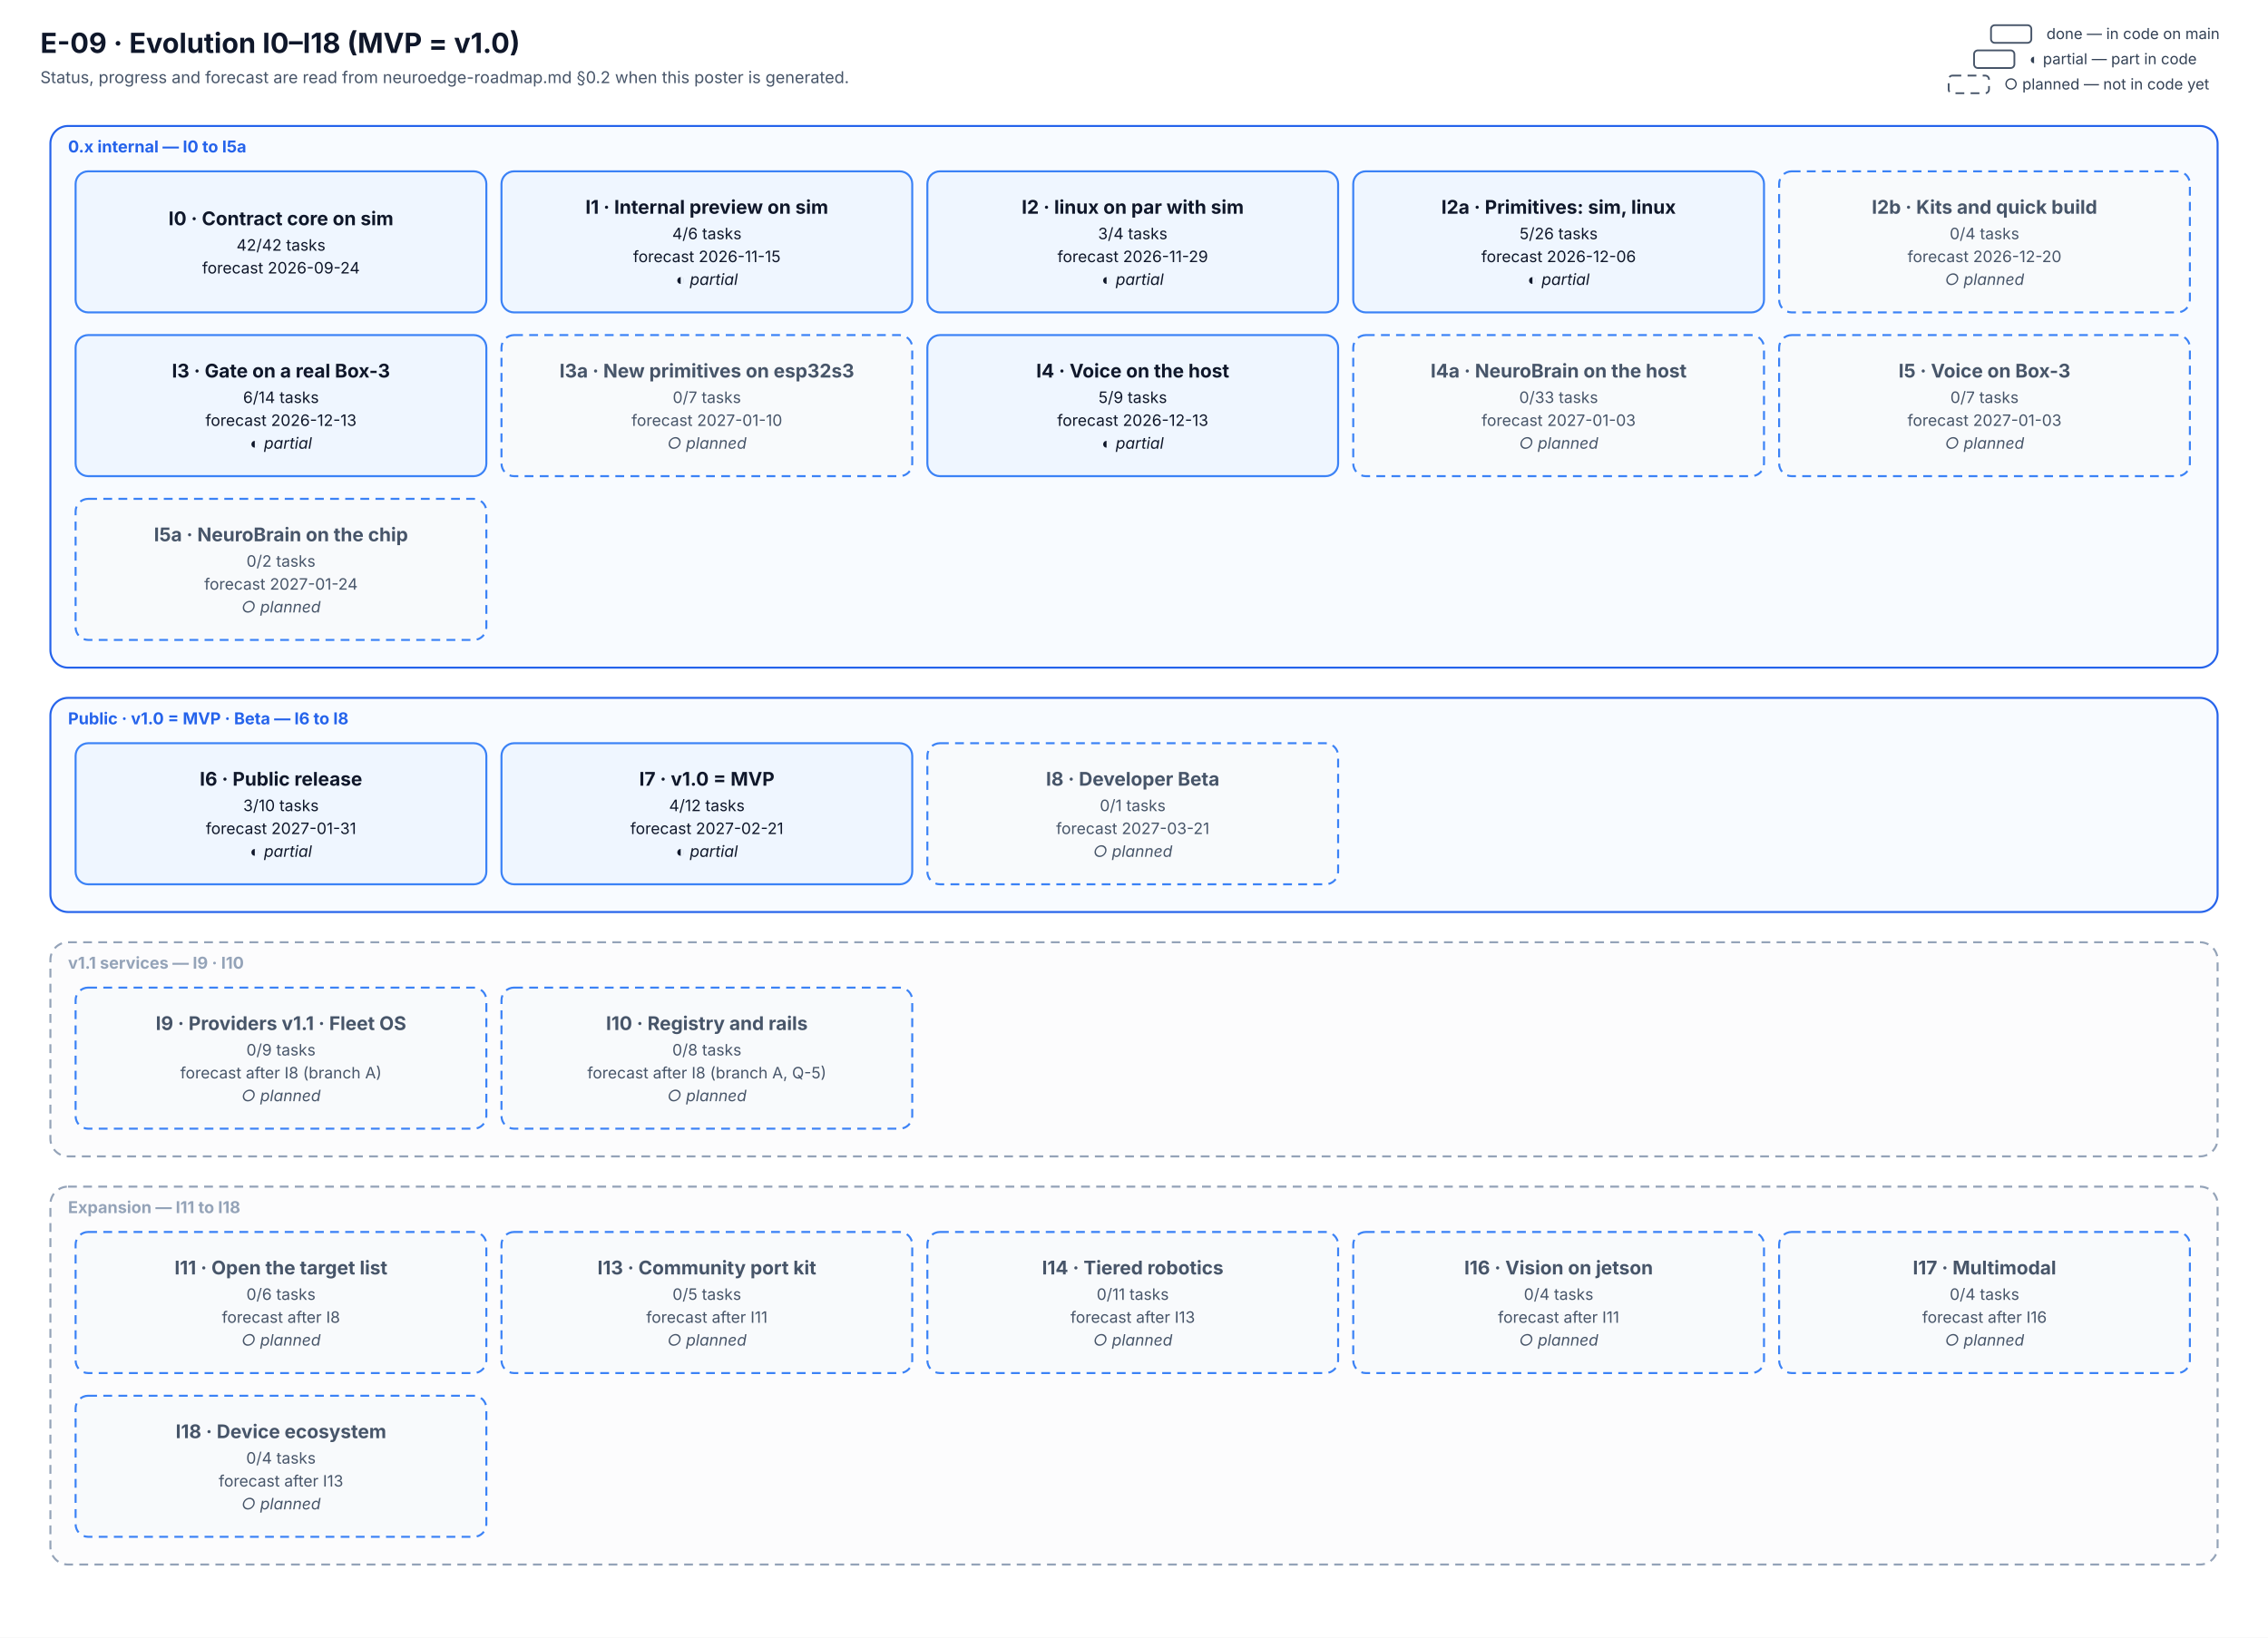
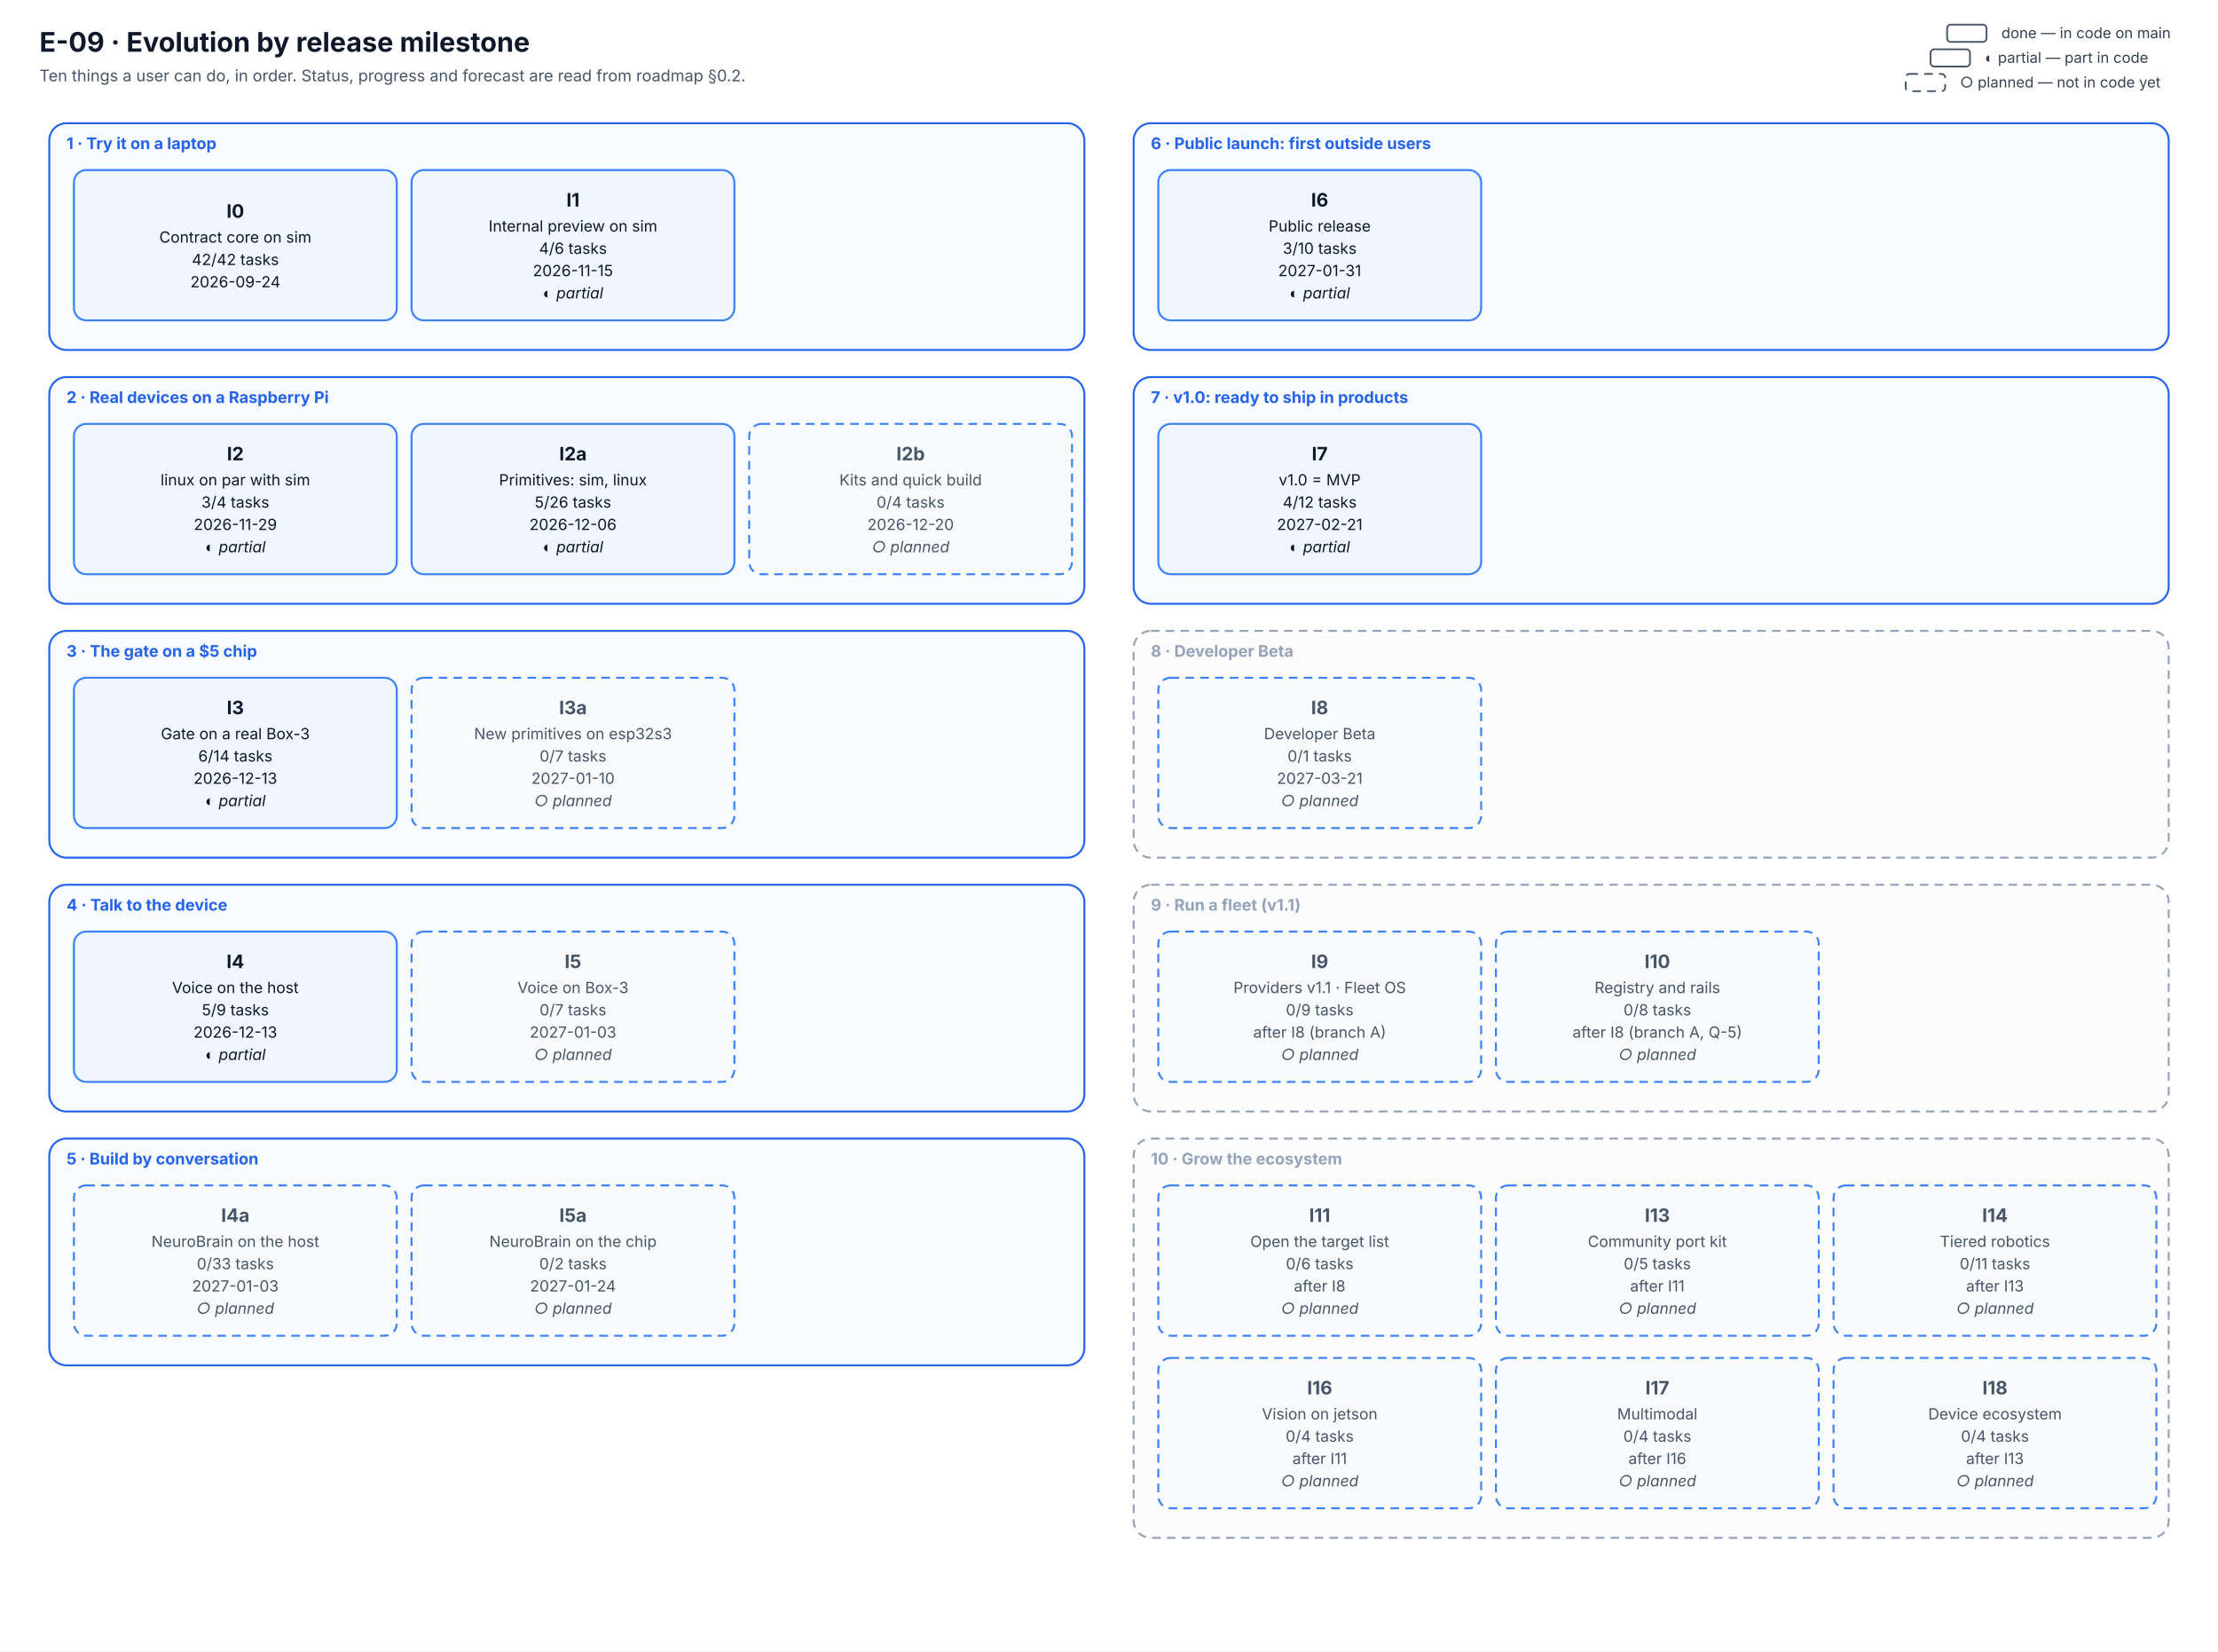
- <svg xmlns="http://www.w3.org/2000/svg" viewBox="0 0 1800 1300" width="1800" height="1300" font-family="Inter, 'Segoe UI', system-ui, -apple-system, Roboto, Helvetica, Arial, sans-serif" role="img" aria-labelledby="E-09-evolution-title E-09-evolution-desc">
+ <svg xmlns="http://www.w3.org/2000/svg" viewBox="0 0 1800 1340" width="1800" height="1340" font-family="Inter, 'Segoe UI', system-ui, -apple-system, Roboto, Helvetica, Arial, sans-serif" role="img" aria-labelledby="E-09-evolution-title E-09-evolution-desc">
  <defs>
    <marker id="arr" viewBox="0 0 10 10" refX="9" refY="5" markerWidth="7" markerHeight="7" orient="auto-start-reverse">
      <path d="M0,0 L10,5 L0,10 z" fill="#334155" />
    </marker>
  </defs>
-   <rect width="1800" height="1300" fill="#ffffff" />
-   <text x="32.0" y="42.0" font-size="22" fill="#0f172a" text-anchor="start" font-weight="700">E-09 · Evolution I0–I18 (MVP = v1.0)</text>
-   <text x="32.0" y="66.0" font-size="13" fill="#475569" text-anchor="start">Status, progress and forecast are read from neuroedge-roadmap.md §0.2 when this poster is generated.</text>
-   <rect x="40" y="100" width="1720" height="430" rx="14" fill="#f8fbff" stroke="#2563eb" stroke-width="1.6" />
-   <text x="54.0" y="121.0" font-size="13" fill="#2563eb" text-anchor="start" font-weight="700">0.x internal — I0 to I5a</text>
-   <rect x="40" y="554" width="1720" height="170" rx="14" fill="#f8fbff" stroke="#2563eb" stroke-width="1.6" />
-   <text x="54.0" y="575.0" font-size="13" fill="#2563eb" text-anchor="start" font-weight="700">Public · v1.0 = MVP · Beta — I6 to I8</text>
-   <rect x="40" y="748" width="1720" height="170" rx="14" fill="#fcfcfd" stroke="#94a3b8" stroke-width="1.6" stroke-dasharray="7 5" />
-   <text x="54.0" y="769.0" font-size="13" fill="#94a3b8" text-anchor="start" font-weight="700">v1.1 services — I9 · I10</text>
-   <rect x="40" y="942" width="1720" height="300" rx="14" fill="#fcfcfd" stroke="#94a3b8" stroke-width="1.6" stroke-dasharray="7 5" />
-   <text x="54.0" y="963.0" font-size="13" fill="#94a3b8" text-anchor="start" font-weight="700">Expansion — I11 to I18</text>
-   <rect x="60" y="136" width="326" height="112" rx="10" fill="#eff6ff" stroke="#3b82f6" stroke-width="1.6" />
-   <text x="223.0" y="178.8" font-size="15" fill="#0f172a" text-anchor="middle" font-weight="700">I0 · Contract core on sim</text>
-   <text x="223.0" y="199.0" font-size="12.5" fill="#0f172a" text-anchor="middle">42/42 tasks</text>
-   <text x="223.0" y="217.1" font-size="12.5" fill="#0f172a" text-anchor="middle">forecast 2026-09-24</text>
-   <rect x="398" y="136" width="326" height="112" rx="10" fill="#eff6ff" stroke="#3b82f6" stroke-width="1.6" />
-   <text x="561.0" y="169.7" font-size="15" fill="#0f172a" text-anchor="middle" font-weight="700">I1 · Internal preview on sim</text>
-   <text x="561.0" y="189.9" font-size="12.5" fill="#0f172a" text-anchor="middle">4/6 tasks</text>
-   <text x="561.0" y="208.1" font-size="12.5" fill="#0f172a" text-anchor="middle">forecast 2026-11-15</text>
-   <text x="561.0" y="226.2" font-size="12.5" fill="#0f172a" text-anchor="middle" font-style="italic">◐ partial</text>
-   <rect x="736" y="136" width="326" height="112" rx="10" fill="#eff6ff" stroke="#3b82f6" stroke-width="1.6" />
-   <text x="899.0" y="169.7" font-size="15" fill="#0f172a" text-anchor="middle" font-weight="700">I2 · linux on par with sim</text>
-   <text x="899.0" y="189.9" font-size="12.5" fill="#0f172a" text-anchor="middle">3/4 tasks</text>
-   <text x="899.0" y="208.1" font-size="12.5" fill="#0f172a" text-anchor="middle">forecast 2026-11-29</text>
-   <text x="899.0" y="226.2" font-size="12.5" fill="#0f172a" text-anchor="middle" font-style="italic">◐ partial</text>
-   <rect x="1074" y="136" width="326" height="112" rx="10" fill="#eff6ff" stroke="#3b82f6" stroke-width="1.6" />
-   <text x="1237.0" y="169.7" font-size="15" fill="#0f172a" text-anchor="middle" font-weight="700">I2a · Primitives: sim, linux</text>
-   <text x="1237.0" y="189.9" font-size="12.5" fill="#0f172a" text-anchor="middle">5/26 tasks</text>
-   <text x="1237.0" y="208.1" font-size="12.5" fill="#0f172a" text-anchor="middle">forecast 2026-12-06</text>
-   <text x="1237.0" y="226.2" font-size="12.5" fill="#0f172a" text-anchor="middle" font-style="italic">◐ partial</text>
-   <rect x="1412" y="136" width="326" height="112" rx="10" fill="#f8fafc" stroke="#3b82f6" stroke-width="1.6" stroke-dasharray="7 5" />
-   <text x="1575.0" y="169.7" font-size="15" fill="#475569" text-anchor="middle" font-weight="700">I2b · Kits and quick build</text>
-   <text x="1575.0" y="189.9" font-size="12.5" fill="#475569" text-anchor="middle">0/4 tasks</text>
-   <text x="1575.0" y="208.1" font-size="12.5" fill="#475569" text-anchor="middle">forecast 2026-12-20</text>
-   <text x="1575.0" y="226.2" font-size="12.5" fill="#475569" text-anchor="middle" font-style="italic">○ planned</text>
-   <rect x="60" y="266" width="326" height="112" rx="10" fill="#eff6ff" stroke="#3b82f6" stroke-width="1.6" />
-   <text x="223.0" y="299.7" font-size="15" fill="#0f172a" text-anchor="middle" font-weight="700">I3 · Gate on a real Box-3</text>
-   <text x="223.0" y="319.9" font-size="12.5" fill="#0f172a" text-anchor="middle">6/14 tasks</text>
-   <text x="223.0" y="338.1" font-size="12.5" fill="#0f172a" text-anchor="middle">forecast 2026-12-13</text>
-   <text x="223.0" y="356.2" font-size="12.5" fill="#0f172a" text-anchor="middle" font-style="italic">◐ partial</text>
-   <rect x="398" y="266" width="326" height="112" rx="10" fill="#f8fafc" stroke="#3b82f6" stroke-width="1.6" stroke-dasharray="7 5" />
-   <text x="561.0" y="299.7" font-size="15" fill="#475569" text-anchor="middle" font-weight="700">I3a · New primitives on esp32s3</text>
-   <text x="561.0" y="319.9" font-size="12.5" fill="#475569" text-anchor="middle">0/7 tasks</text>
-   <text x="561.0" y="338.1" font-size="12.5" fill="#475569" text-anchor="middle">forecast 2027-01-10</text>
-   <text x="561.0" y="356.2" font-size="12.5" fill="#475569" text-anchor="middle" font-style="italic">○ planned</text>
-   <rect x="736" y="266" width="326" height="112" rx="10" fill="#eff6ff" stroke="#3b82f6" stroke-width="1.6" />
-   <text x="899.0" y="299.7" font-size="15" fill="#0f172a" text-anchor="middle" font-weight="700">I4 · Voice on the host</text>
-   <text x="899.0" y="319.9" font-size="12.5" fill="#0f172a" text-anchor="middle">5/9 tasks</text>
-   <text x="899.0" y="338.1" font-size="12.5" fill="#0f172a" text-anchor="middle">forecast 2026-12-13</text>
-   <text x="899.0" y="356.2" font-size="12.5" fill="#0f172a" text-anchor="middle" font-style="italic">◐ partial</text>
-   <rect x="1074" y="266" width="326" height="112" rx="10" fill="#f8fafc" stroke="#3b82f6" stroke-width="1.6" stroke-dasharray="7 5" />
-   <text x="1237.0" y="299.7" font-size="15" fill="#475569" text-anchor="middle" font-weight="700">I4a · NeuroBrain on the host</text>
-   <text x="1237.0" y="319.9" font-size="12.5" fill="#475569" text-anchor="middle">0/33 tasks</text>
-   <text x="1237.0" y="338.1" font-size="12.5" fill="#475569" text-anchor="middle">forecast 2027-01-03</text>
-   <text x="1237.0" y="356.2" font-size="12.5" fill="#475569" text-anchor="middle" font-style="italic">○ planned</text>
-   <rect x="1412" y="266" width="326" height="112" rx="10" fill="#f8fafc" stroke="#3b82f6" stroke-width="1.6" stroke-dasharray="7 5" />
-   <text x="1575.0" y="299.7" font-size="15" fill="#475569" text-anchor="middle" font-weight="700">I5 · Voice on Box-3</text>
-   <text x="1575.0" y="319.9" font-size="12.5" fill="#475569" text-anchor="middle">0/7 tasks</text>
-   <text x="1575.0" y="338.1" font-size="12.5" fill="#475569" text-anchor="middle">forecast 2027-01-03</text>
-   <text x="1575.0" y="356.2" font-size="12.5" fill="#475569" text-anchor="middle" font-style="italic">○ planned</text>
-   <rect x="60" y="396" width="326" height="112" rx="10" fill="#f8fafc" stroke="#3b82f6" stroke-width="1.6" stroke-dasharray="7 5" />
-   <text x="223.0" y="429.7" font-size="15" fill="#475569" text-anchor="middle" font-weight="700">I5a · NeuroBrain on the chip</text>
-   <text x="223.0" y="449.9" font-size="12.5" fill="#475569" text-anchor="middle">0/2 tasks</text>
-   <text x="223.0" y="468.1" font-size="12.5" fill="#475569" text-anchor="middle">forecast 2027-01-24</text>
-   <text x="223.0" y="486.2" font-size="12.5" fill="#475569" text-anchor="middle" font-style="italic">○ planned</text>
-   <rect x="60" y="590" width="326" height="112" rx="10" fill="#eff6ff" stroke="#3b82f6" stroke-width="1.6" />
-   <text x="223.0" y="623.7" font-size="15" fill="#0f172a" text-anchor="middle" font-weight="700">I6 · Public release</text>
-   <text x="223.0" y="643.9" font-size="12.5" fill="#0f172a" text-anchor="middle">3/10 tasks</text>
-   <text x="223.0" y="662.1" font-size="12.5" fill="#0f172a" text-anchor="middle">forecast 2027-01-31</text>
-   <text x="223.0" y="680.2" font-size="12.5" fill="#0f172a" text-anchor="middle" font-style="italic">◐ partial</text>
-   <rect x="398" y="590" width="326" height="112" rx="10" fill="#eff6ff" stroke="#3b82f6" stroke-width="1.6" />
-   <text x="561.0" y="623.7" font-size="15" fill="#0f172a" text-anchor="middle" font-weight="700">I7 · v1.0 = MVP</text>
-   <text x="561.0" y="643.9" font-size="12.5" fill="#0f172a" text-anchor="middle">4/12 tasks</text>
-   <text x="561.0" y="662.1" font-size="12.5" fill="#0f172a" text-anchor="middle">forecast 2027-02-21</text>
-   <text x="561.0" y="680.2" font-size="12.5" fill="#0f172a" text-anchor="middle" font-style="italic">◐ partial</text>
-   <rect x="736" y="590" width="326" height="112" rx="10" fill="#f8fafc" stroke="#3b82f6" stroke-width="1.6" stroke-dasharray="7 5" />
-   <text x="899.0" y="623.7" font-size="15" fill="#475569" text-anchor="middle" font-weight="700">I8 · Developer Beta</text>
-   <text x="899.0" y="643.9" font-size="12.5" fill="#475569" text-anchor="middle">0/1 tasks</text>
-   <text x="899.0" y="662.1" font-size="12.5" fill="#475569" text-anchor="middle">forecast 2027-03-21</text>
-   <text x="899.0" y="680.2" font-size="12.5" fill="#475569" text-anchor="middle" font-style="italic">○ planned</text>
-   <rect x="60" y="784" width="326" height="112" rx="10" fill="#f8fafc" stroke="#3b82f6" stroke-width="1.6" stroke-dasharray="7 5" />
-   <text x="223.0" y="817.7" font-size="15" fill="#475569" text-anchor="middle" font-weight="700">I9 · Providers v1.1 · Fleet OS</text>
-   <text x="223.0" y="837.9" font-size="12.5" fill="#475569" text-anchor="middle">0/9 tasks</text>
-   <text x="223.0" y="856.1" font-size="12.5" fill="#475569" text-anchor="middle">forecast after I8 (branch A)</text>
-   <text x="223.0" y="874.2" font-size="12.5" fill="#475569" text-anchor="middle" font-style="italic">○ planned</text>
-   <rect x="398" y="784" width="326" height="112" rx="10" fill="#f8fafc" stroke="#3b82f6" stroke-width="1.6" stroke-dasharray="7 5" />
-   <text x="561.0" y="817.7" font-size="15" fill="#475569" text-anchor="middle" font-weight="700">I10 · Registry and rails</text>
-   <text x="561.0" y="837.9" font-size="12.5" fill="#475569" text-anchor="middle">0/8 tasks</text>
-   <text x="561.0" y="856.1" font-size="12.5" fill="#475569" text-anchor="middle">forecast after I8 (branch A, Q-5)</text>
-   <text x="561.0" y="874.2" font-size="12.5" fill="#475569" text-anchor="middle" font-style="italic">○ planned</text>
-   <rect x="60" y="978" width="326" height="112" rx="10" fill="#f8fafc" stroke="#3b82f6" stroke-width="1.6" stroke-dasharray="7 5" />
-   <text x="223.0" y="1011.7" font-size="15" fill="#475569" text-anchor="middle" font-weight="700">I11 · Open the target list</text>
-   <text x="223.0" y="1031.9" font-size="12.5" fill="#475569" text-anchor="middle">0/6 tasks</text>
-   <text x="223.0" y="1050.1" font-size="12.5" fill="#475569" text-anchor="middle">forecast after I8</text>
-   <text x="223.0" y="1068.2" font-size="12.5" fill="#475569" text-anchor="middle" font-style="italic">○ planned</text>
-   <rect x="398" y="978" width="326" height="112" rx="10" fill="#f8fafc" stroke="#3b82f6" stroke-width="1.6" stroke-dasharray="7 5" />
-   <text x="561.0" y="1011.7" font-size="15" fill="#475569" text-anchor="middle" font-weight="700">I13 · Community port kit</text>
-   <text x="561.0" y="1031.9" font-size="12.5" fill="#475569" text-anchor="middle">0/5 tasks</text>
-   <text x="561.0" y="1050.1" font-size="12.5" fill="#475569" text-anchor="middle">forecast after I11</text>
-   <text x="561.0" y="1068.2" font-size="12.5" fill="#475569" text-anchor="middle" font-style="italic">○ planned</text>
-   <rect x="736" y="978" width="326" height="112" rx="10" fill="#f8fafc" stroke="#3b82f6" stroke-width="1.6" stroke-dasharray="7 5" />
-   <text x="899.0" y="1011.7" font-size="15" fill="#475569" text-anchor="middle" font-weight="700">I14 · Tiered robotics</text>
-   <text x="899.0" y="1031.9" font-size="12.5" fill="#475569" text-anchor="middle">0/11 tasks</text>
-   <text x="899.0" y="1050.1" font-size="12.5" fill="#475569" text-anchor="middle">forecast after I13</text>
-   <text x="899.0" y="1068.2" font-size="12.5" fill="#475569" text-anchor="middle" font-style="italic">○ planned</text>
-   <rect x="1074" y="978" width="326" height="112" rx="10" fill="#f8fafc" stroke="#3b82f6" stroke-width="1.6" stroke-dasharray="7 5" />
-   <text x="1237.0" y="1011.7" font-size="15" fill="#475569" text-anchor="middle" font-weight="700">I16 · Vision on jetson</text>
-   <text x="1237.0" y="1031.9" font-size="12.5" fill="#475569" text-anchor="middle">0/4 tasks</text>
-   <text x="1237.0" y="1050.1" font-size="12.5" fill="#475569" text-anchor="middle">forecast after I11</text>
-   <text x="1237.0" y="1068.2" font-size="12.5" fill="#475569" text-anchor="middle" font-style="italic">○ planned</text>
-   <rect x="1412" y="978" width="326" height="112" rx="10" fill="#f8fafc" stroke="#3b82f6" stroke-width="1.6" stroke-dasharray="7 5" />
-   <text x="1575.0" y="1011.7" font-size="15" fill="#475569" text-anchor="middle" font-weight="700">I17 · Multimodal</text>
-   <text x="1575.0" y="1031.9" font-size="12.5" fill="#475569" text-anchor="middle">0/4 tasks</text>
-   <text x="1575.0" y="1050.1" font-size="12.5" fill="#475569" text-anchor="middle">forecast after I16</text>
-   <text x="1575.0" y="1068.2" font-size="12.5" fill="#475569" text-anchor="middle" font-style="italic">○ planned</text>
-   <rect x="60" y="1108" width="326" height="112" rx="10" fill="#f8fafc" stroke="#3b82f6" stroke-width="1.6" stroke-dasharray="7 5" />
-   <text x="223.0" y="1141.7" font-size="15" fill="#475569" text-anchor="middle" font-weight="700">I18 · Device ecosystem</text>
-   <text x="223.0" y="1161.9" font-size="12.5" fill="#475569" text-anchor="middle">0/4 tasks</text>
-   <text x="223.0" y="1180.1" font-size="12.5" fill="#475569" text-anchor="middle">forecast after I13</text>
-   <text x="223.0" y="1198.2" font-size="12.5" fill="#475569" text-anchor="middle" font-style="italic">○ planned</text>
+   <rect width="1800" height="1340" fill="#ffffff" />
+   <text x="32.0" y="42.0" font-size="22" fill="#0f172a" text-anchor="start" font-weight="700">E-09 · Evolution by release milestone</text>
+   <text x="32.0" y="66.0" font-size="13" fill="#475569" text-anchor="start">Ten things a user can do, in order. Status, progress and forecast are read from roadmap §0.2.</text>
+   <rect x="40" y="100" width="840" height="184" rx="14" fill="#f8fbff" stroke="#2563eb" stroke-width="1.6" />
+   <text x="54.0" y="121.0" font-size="13" fill="#2563eb" text-anchor="start" font-weight="700">1 · Try it on a laptop</text>
+   <rect x="40" y="306" width="840" height="184" rx="14" fill="#f8fbff" stroke="#2563eb" stroke-width="1.6" />
+   <text x="54.0" y="327.0" font-size="13" fill="#2563eb" text-anchor="start" font-weight="700">2 · Real devices on a Raspberry Pi</text>
+   <rect x="40" y="512" width="840" height="184" rx="14" fill="#f8fbff" stroke="#2563eb" stroke-width="1.6" />
+   <text x="54.0" y="533.0" font-size="13" fill="#2563eb" text-anchor="start" font-weight="700">3 · The gate on a $5 chip</text>
+   <rect x="40" y="718" width="840" height="184" rx="14" fill="#f8fbff" stroke="#2563eb" stroke-width="1.6" />
+   <text x="54.0" y="739.0" font-size="13" fill="#2563eb" text-anchor="start" font-weight="700">4 · Talk to the device</text>
+   <rect x="40" y="924" width="840" height="184" rx="14" fill="#f8fbff" stroke="#2563eb" stroke-width="1.6" />
+   <text x="54.0" y="945.0" font-size="13" fill="#2563eb" text-anchor="start" font-weight="700">5 · Build by conversation</text>
+   <rect x="920" y="100" width="840" height="184" rx="14" fill="#f8fbff" stroke="#2563eb" stroke-width="1.6" />
+   <text x="934.0" y="121.0" font-size="13" fill="#2563eb" text-anchor="start" font-weight="700">6 · Public launch: first outside users</text>
+   <rect x="920" y="306" width="840" height="184" rx="14" fill="#f8fbff" stroke="#2563eb" stroke-width="1.6" />
+   <text x="934.0" y="327.0" font-size="13" fill="#2563eb" text-anchor="start" font-weight="700">7 · v1.0: ready to ship in products</text>
+   <rect x="920" y="512" width="840" height="184" rx="14" fill="#fcfcfd" stroke="#94a3b8" stroke-width="1.6" stroke-dasharray="7 5" />
+   <text x="934.0" y="533.0" font-size="13" fill="#94a3b8" text-anchor="start" font-weight="700">8 · Developer Beta</text>
+   <rect x="920" y="718" width="840" height="184" rx="14" fill="#fcfcfd" stroke="#94a3b8" stroke-width="1.6" stroke-dasharray="7 5" />
+   <text x="934.0" y="739.0" font-size="13" fill="#94a3b8" text-anchor="start" font-weight="700">9 · Run a fleet (v1.1)</text>
+   <rect x="920" y="924" width="840" height="324" rx="14" fill="#fcfcfd" stroke="#94a3b8" stroke-width="1.6" stroke-dasharray="7 5" />
+   <text x="934.0" y="945.0" font-size="13" fill="#94a3b8" text-anchor="start" font-weight="700">10 · Grow the ecosystem</text>
+   <rect x="60" y="138" width="262" height="122" rx="10" fill="#eff6ff" stroke="#3b82f6" stroke-width="1.6" />
+   <text x="191.0" y="176.7" font-size="15" fill="#0f172a" text-anchor="middle" font-weight="700">I0</text>
+   <text x="191.0" y="196.9" font-size="12.5" fill="#0f172a" text-anchor="middle">Contract core on sim</text>
+   <text x="191.0" y="215.1" font-size="12.5" fill="#0f172a" text-anchor="middle">42/42 tasks</text>
+   <text x="191.0" y="233.2" font-size="12.5" fill="#0f172a" text-anchor="middle">2026-09-24</text>
+   <rect x="334" y="138" width="262" height="122" rx="10" fill="#eff6ff" stroke="#3b82f6" stroke-width="1.6" />
+   <text x="465.0" y="167.6" font-size="15" fill="#0f172a" text-anchor="middle" font-weight="700">I1</text>
+   <text x="465.0" y="187.9" font-size="12.5" fill="#0f172a" text-anchor="middle">Internal preview on sim</text>
+   <text x="465.0" y="206.0" font-size="12.5" fill="#0f172a" text-anchor="middle">4/6 tasks</text>
+   <text x="465.0" y="224.1" font-size="12.5" fill="#0f172a" text-anchor="middle">2026-11-15</text>
+   <text x="465.0" y="242.2" font-size="12.5" fill="#0f172a" text-anchor="middle" font-style="italic">◐ partial</text>
+   <rect x="60" y="344" width="262" height="122" rx="10" fill="#eff6ff" stroke="#3b82f6" stroke-width="1.6" />
+   <text x="191.0" y="373.6" font-size="15" fill="#0f172a" text-anchor="middle" font-weight="700">I2</text>
+   <text x="191.0" y="393.9" font-size="12.5" fill="#0f172a" text-anchor="middle">linux on par with sim</text>
+   <text x="191.0" y="412.0" font-size="12.5" fill="#0f172a" text-anchor="middle">3/4 tasks</text>
+   <text x="191.0" y="430.1" font-size="12.5" fill="#0f172a" text-anchor="middle">2026-11-29</text>
+   <text x="191.0" y="448.2" font-size="12.5" fill="#0f172a" text-anchor="middle" font-style="italic">◐ partial</text>
+   <rect x="334" y="344" width="262" height="122" rx="10" fill="#eff6ff" stroke="#3b82f6" stroke-width="1.6" />
+   <text x="465.0" y="373.6" font-size="15" fill="#0f172a" text-anchor="middle" font-weight="700">I2a</text>
+   <text x="465.0" y="393.9" font-size="12.5" fill="#0f172a" text-anchor="middle">Primitives: sim, linux</text>
+   <text x="465.0" y="412.0" font-size="12.5" fill="#0f172a" text-anchor="middle">5/26 tasks</text>
+   <text x="465.0" y="430.1" font-size="12.5" fill="#0f172a" text-anchor="middle">2026-12-06</text>
+   <text x="465.0" y="448.2" font-size="12.5" fill="#0f172a" text-anchor="middle" font-style="italic">◐ partial</text>
+   <rect x="608" y="344" width="262" height="122" rx="10" fill="#f8fafc" stroke="#3b82f6" stroke-width="1.6" stroke-dasharray="7 5" />
+   <text x="739.0" y="373.6" font-size="15" fill="#475569" text-anchor="middle" font-weight="700">I2b</text>
+   <text x="739.0" y="393.9" font-size="12.5" fill="#475569" text-anchor="middle">Kits and quick build</text>
+   <text x="739.0" y="412.0" font-size="12.5" fill="#475569" text-anchor="middle">0/4 tasks</text>
+   <text x="739.0" y="430.1" font-size="12.5" fill="#475569" text-anchor="middle">2026-12-20</text>
+   <text x="739.0" y="448.2" font-size="12.5" fill="#475569" text-anchor="middle" font-style="italic">○ planned</text>
+   <rect x="60" y="550" width="262" height="122" rx="10" fill="#eff6ff" stroke="#3b82f6" stroke-width="1.6" />
+   <text x="191.0" y="579.6" font-size="15" fill="#0f172a" text-anchor="middle" font-weight="700">I3</text>
+   <text x="191.0" y="599.9" font-size="12.5" fill="#0f172a" text-anchor="middle">Gate on a real Box-3</text>
+   <text x="191.0" y="618.0" font-size="12.5" fill="#0f172a" text-anchor="middle">6/14 tasks</text>
+   <text x="191.0" y="636.1" font-size="12.5" fill="#0f172a" text-anchor="middle">2026-12-13</text>
+   <text x="191.0" y="654.2" font-size="12.5" fill="#0f172a" text-anchor="middle" font-style="italic">◐ partial</text>
+   <rect x="334" y="550" width="262" height="122" rx="10" fill="#f8fafc" stroke="#3b82f6" stroke-width="1.6" stroke-dasharray="7 5" />
+   <text x="465.0" y="579.6" font-size="15" fill="#475569" text-anchor="middle" font-weight="700">I3a</text>
+   <text x="465.0" y="599.9" font-size="12.5" fill="#475569" text-anchor="middle">New primitives on esp32s3</text>
+   <text x="465.0" y="618.0" font-size="12.5" fill="#475569" text-anchor="middle">0/7 tasks</text>
+   <text x="465.0" y="636.1" font-size="12.5" fill="#475569" text-anchor="middle">2027-01-10</text>
+   <text x="465.0" y="654.2" font-size="12.5" fill="#475569" text-anchor="middle" font-style="italic">○ planned</text>
+   <rect x="60" y="756" width="262" height="122" rx="10" fill="#eff6ff" stroke="#3b82f6" stroke-width="1.6" />
+   <text x="191.0" y="785.6" font-size="15" fill="#0f172a" text-anchor="middle" font-weight="700">I4</text>
+   <text x="191.0" y="805.9" font-size="12.5" fill="#0f172a" text-anchor="middle">Voice on the host</text>
+   <text x="191.0" y="824.0" font-size="12.5" fill="#0f172a" text-anchor="middle">5/9 tasks</text>
+   <text x="191.0" y="842.1" font-size="12.5" fill="#0f172a" text-anchor="middle">2026-12-13</text>
+   <text x="191.0" y="860.2" font-size="12.5" fill="#0f172a" text-anchor="middle" font-style="italic">◐ partial</text>
+   <rect x="334" y="756" width="262" height="122" rx="10" fill="#f8fafc" stroke="#3b82f6" stroke-width="1.6" stroke-dasharray="7 5" />
+   <text x="465.0" y="785.6" font-size="15" fill="#475569" text-anchor="middle" font-weight="700">I5</text>
+   <text x="465.0" y="805.9" font-size="12.5" fill="#475569" text-anchor="middle">Voice on Box-3</text>
+   <text x="465.0" y="824.0" font-size="12.5" fill="#475569" text-anchor="middle">0/7 tasks</text>
+   <text x="465.0" y="842.1" font-size="12.5" fill="#475569" text-anchor="middle">2027-01-03</text>
+   <text x="465.0" y="860.2" font-size="12.5" fill="#475569" text-anchor="middle" font-style="italic">○ planned</text>
+   <rect x="60" y="962" width="262" height="122" rx="10" fill="#f8fafc" stroke="#3b82f6" stroke-width="1.6" stroke-dasharray="7 5" />
+   <text x="191.0" y="991.6" font-size="15" fill="#475569" text-anchor="middle" font-weight="700">I4a</text>
+   <text x="191.0" y="1011.9" font-size="12.5" fill="#475569" text-anchor="middle">NeuroBrain on the host</text>
+   <text x="191.0" y="1030.0" font-size="12.5" fill="#475569" text-anchor="middle">0/33 tasks</text>
+   <text x="191.0" y="1048.1" font-size="12.5" fill="#475569" text-anchor="middle">2027-01-03</text>
+   <text x="191.0" y="1066.2" font-size="12.5" fill="#475569" text-anchor="middle" font-style="italic">○ planned</text>
+   <rect x="334" y="962" width="262" height="122" rx="10" fill="#f8fafc" stroke="#3b82f6" stroke-width="1.6" stroke-dasharray="7 5" />
+   <text x="465.0" y="991.6" font-size="15" fill="#475569" text-anchor="middle" font-weight="700">I5a</text>
+   <text x="465.0" y="1011.9" font-size="12.5" fill="#475569" text-anchor="middle">NeuroBrain on the chip</text>
+   <text x="465.0" y="1030.0" font-size="12.5" fill="#475569" text-anchor="middle">0/2 tasks</text>
+   <text x="465.0" y="1048.1" font-size="12.5" fill="#475569" text-anchor="middle">2027-01-24</text>
+   <text x="465.0" y="1066.2" font-size="12.5" fill="#475569" text-anchor="middle" font-style="italic">○ planned</text>
+   <rect x="940" y="138" width="262" height="122" rx="10" fill="#eff6ff" stroke="#3b82f6" stroke-width="1.6" />
+   <text x="1071.0" y="167.6" font-size="15" fill="#0f172a" text-anchor="middle" font-weight="700">I6</text>
+   <text x="1071.0" y="187.9" font-size="12.5" fill="#0f172a" text-anchor="middle">Public release</text>
+   <text x="1071.0" y="206.0" font-size="12.5" fill="#0f172a" text-anchor="middle">3/10 tasks</text>
+   <text x="1071.0" y="224.1" font-size="12.5" fill="#0f172a" text-anchor="middle">2027-01-31</text>
+   <text x="1071.0" y="242.2" font-size="12.5" fill="#0f172a" text-anchor="middle" font-style="italic">◐ partial</text>
+   <rect x="940" y="344" width="262" height="122" rx="10" fill="#eff6ff" stroke="#3b82f6" stroke-width="1.6" />
+   <text x="1071.0" y="373.6" font-size="15" fill="#0f172a" text-anchor="middle" font-weight="700">I7</text>
+   <text x="1071.0" y="393.9" font-size="12.5" fill="#0f172a" text-anchor="middle">v1.0 = MVP</text>
+   <text x="1071.0" y="412.0" font-size="12.5" fill="#0f172a" text-anchor="middle">4/12 tasks</text>
+   <text x="1071.0" y="430.1" font-size="12.5" fill="#0f172a" text-anchor="middle">2027-02-21</text>
+   <text x="1071.0" y="448.2" font-size="12.5" fill="#0f172a" text-anchor="middle" font-style="italic">◐ partial</text>
+   <rect x="940" y="550" width="262" height="122" rx="10" fill="#f8fafc" stroke="#3b82f6" stroke-width="1.6" stroke-dasharray="7 5" />
+   <text x="1071.0" y="579.6" font-size="15" fill="#475569" text-anchor="middle" font-weight="700">I8</text>
+   <text x="1071.0" y="599.9" font-size="12.5" fill="#475569" text-anchor="middle">Developer Beta</text>
+   <text x="1071.0" y="618.0" font-size="12.5" fill="#475569" text-anchor="middle">0/1 tasks</text>
+   <text x="1071.0" y="636.1" font-size="12.5" fill="#475569" text-anchor="middle">2027-03-21</text>
+   <text x="1071.0" y="654.2" font-size="12.5" fill="#475569" text-anchor="middle" font-style="italic">○ planned</text>
+   <rect x="940" y="756" width="262" height="122" rx="10" fill="#f8fafc" stroke="#3b82f6" stroke-width="1.6" stroke-dasharray="7 5" />
+   <text x="1071.0" y="785.6" font-size="15" fill="#475569" text-anchor="middle" font-weight="700">I9</text>
+   <text x="1071.0" y="805.9" font-size="12.5" fill="#475569" text-anchor="middle">Providers v1.1 · Fleet OS</text>
+   <text x="1071.0" y="824.0" font-size="12.5" fill="#475569" text-anchor="middle">0/9 tasks</text>
+   <text x="1071.0" y="842.1" font-size="12.5" fill="#475569" text-anchor="middle">after I8 (branch A)</text>
+   <text x="1071.0" y="860.2" font-size="12.5" fill="#475569" text-anchor="middle" font-style="italic">○ planned</text>
+   <rect x="1214" y="756" width="262" height="122" rx="10" fill="#f8fafc" stroke="#3b82f6" stroke-width="1.6" stroke-dasharray="7 5" />
+   <text x="1345.0" y="785.6" font-size="15" fill="#475569" text-anchor="middle" font-weight="700">I10</text>
+   <text x="1345.0" y="805.9" font-size="12.5" fill="#475569" text-anchor="middle">Registry and rails</text>
+   <text x="1345.0" y="824.0" font-size="12.5" fill="#475569" text-anchor="middle">0/8 tasks</text>
+   <text x="1345.0" y="842.1" font-size="12.5" fill="#475569" text-anchor="middle">after I8 (branch A, Q-5)</text>
+   <text x="1345.0" y="860.2" font-size="12.5" fill="#475569" text-anchor="middle" font-style="italic">○ planned</text>
+   <rect x="940" y="962" width="262" height="122" rx="10" fill="#f8fafc" stroke="#3b82f6" stroke-width="1.6" stroke-dasharray="7 5" />
+   <text x="1071.0" y="991.6" font-size="15" fill="#475569" text-anchor="middle" font-weight="700">I11</text>
+   <text x="1071.0" y="1011.9" font-size="12.5" fill="#475569" text-anchor="middle">Open the target list</text>
+   <text x="1071.0" y="1030.0" font-size="12.5" fill="#475569" text-anchor="middle">0/6 tasks</text>
+   <text x="1071.0" y="1048.1" font-size="12.5" fill="#475569" text-anchor="middle">after I8</text>
+   <text x="1071.0" y="1066.2" font-size="12.5" fill="#475569" text-anchor="middle" font-style="italic">○ planned</text>
+   <rect x="1214" y="962" width="262" height="122" rx="10" fill="#f8fafc" stroke="#3b82f6" stroke-width="1.6" stroke-dasharray="7 5" />
+   <text x="1345.0" y="991.6" font-size="15" fill="#475569" text-anchor="middle" font-weight="700">I13</text>
+   <text x="1345.0" y="1011.9" font-size="12.5" fill="#475569" text-anchor="middle">Community port kit</text>
+   <text x="1345.0" y="1030.0" font-size="12.5" fill="#475569" text-anchor="middle">0/5 tasks</text>
+   <text x="1345.0" y="1048.1" font-size="12.5" fill="#475569" text-anchor="middle">after I11</text>
+   <text x="1345.0" y="1066.2" font-size="12.5" fill="#475569" text-anchor="middle" font-style="italic">○ planned</text>
+   <rect x="1488" y="962" width="262" height="122" rx="10" fill="#f8fafc" stroke="#3b82f6" stroke-width="1.6" stroke-dasharray="7 5" />
+   <text x="1619.0" y="991.6" font-size="15" fill="#475569" text-anchor="middle" font-weight="700">I14</text>
+   <text x="1619.0" y="1011.9" font-size="12.5" fill="#475569" text-anchor="middle">Tiered robotics</text>
+   <text x="1619.0" y="1030.0" font-size="12.5" fill="#475569" text-anchor="middle">0/11 tasks</text>
+   <text x="1619.0" y="1048.1" font-size="12.5" fill="#475569" text-anchor="middle">after I13</text>
+   <text x="1619.0" y="1066.2" font-size="12.5" fill="#475569" text-anchor="middle" font-style="italic">○ planned</text>
+   <rect x="940" y="1102" width="262" height="122" rx="10" fill="#f8fafc" stroke="#3b82f6" stroke-width="1.6" stroke-dasharray="7 5" />
+   <text x="1071.0" y="1131.6" font-size="15" fill="#475569" text-anchor="middle" font-weight="700">I16</text>
+   <text x="1071.0" y="1151.9" font-size="12.5" fill="#475569" text-anchor="middle">Vision on jetson</text>
+   <text x="1071.0" y="1170.0" font-size="12.5" fill="#475569" text-anchor="middle">0/4 tasks</text>
+   <text x="1071.0" y="1188.1" font-size="12.5" fill="#475569" text-anchor="middle">after I11</text>
+   <text x="1071.0" y="1206.2" font-size="12.5" fill="#475569" text-anchor="middle" font-style="italic">○ planned</text>
+   <rect x="1214" y="1102" width="262" height="122" rx="10" fill="#f8fafc" stroke="#3b82f6" stroke-width="1.6" stroke-dasharray="7 5" />
+   <text x="1345.0" y="1131.6" font-size="15" fill="#475569" text-anchor="middle" font-weight="700">I17</text>
+   <text x="1345.0" y="1151.9" font-size="12.5" fill="#475569" text-anchor="middle">Multimodal</text>
+   <text x="1345.0" y="1170.0" font-size="12.5" fill="#475569" text-anchor="middle">0/4 tasks</text>
+   <text x="1345.0" y="1188.1" font-size="12.5" fill="#475569" text-anchor="middle">after I16</text>
+   <text x="1345.0" y="1206.2" font-size="12.5" fill="#475569" text-anchor="middle" font-style="italic">○ planned</text>
+   <rect x="1488" y="1102" width="262" height="122" rx="10" fill="#f8fafc" stroke="#3b82f6" stroke-width="1.6" stroke-dasharray="7 5" />
+   <text x="1619.0" y="1131.6" font-size="15" fill="#475569" text-anchor="middle" font-weight="700">I18</text>
+   <text x="1619.0" y="1151.9" font-size="12.5" fill="#475569" text-anchor="middle">Device ecosystem</text>
+   <text x="1619.0" y="1170.0" font-size="12.5" fill="#475569" text-anchor="middle">0/4 tasks</text>
+   <text x="1619.0" y="1188.1" font-size="12.5" fill="#475569" text-anchor="middle">after I13</text>
+   <text x="1619.0" y="1206.2" font-size="12.5" fill="#475569" text-anchor="middle" font-style="italic">○ planned</text>
  <rect x="1546.56" y="60" width="32" height="14" rx="3" fill="#ffffff" stroke="#475569" stroke-width="1.4" stroke-dasharray="7 5" />
  <text x="1590.6" y="71.0" font-size="12" fill="#334155" text-anchor="start">○ planned — not in code yet</text>
  <rect x="1566.72" y="40" width="32" height="14" rx="3" fill="#ffffff" stroke="#475569" stroke-width="1.4" />
  <text x="1610.7" y="51.0" font-size="12" fill="#334155" text-anchor="start">◐ partial — part in code</text>
  <rect x="1580.16" y="20" width="32" height="14" rx="3" fill="#ffffff" stroke="#475569" stroke-width="1.4" />
  <text x="1624.2" y="31.0" font-size="12" fill="#334155" text-anchor="start">done — in code on main</text>
</svg>
